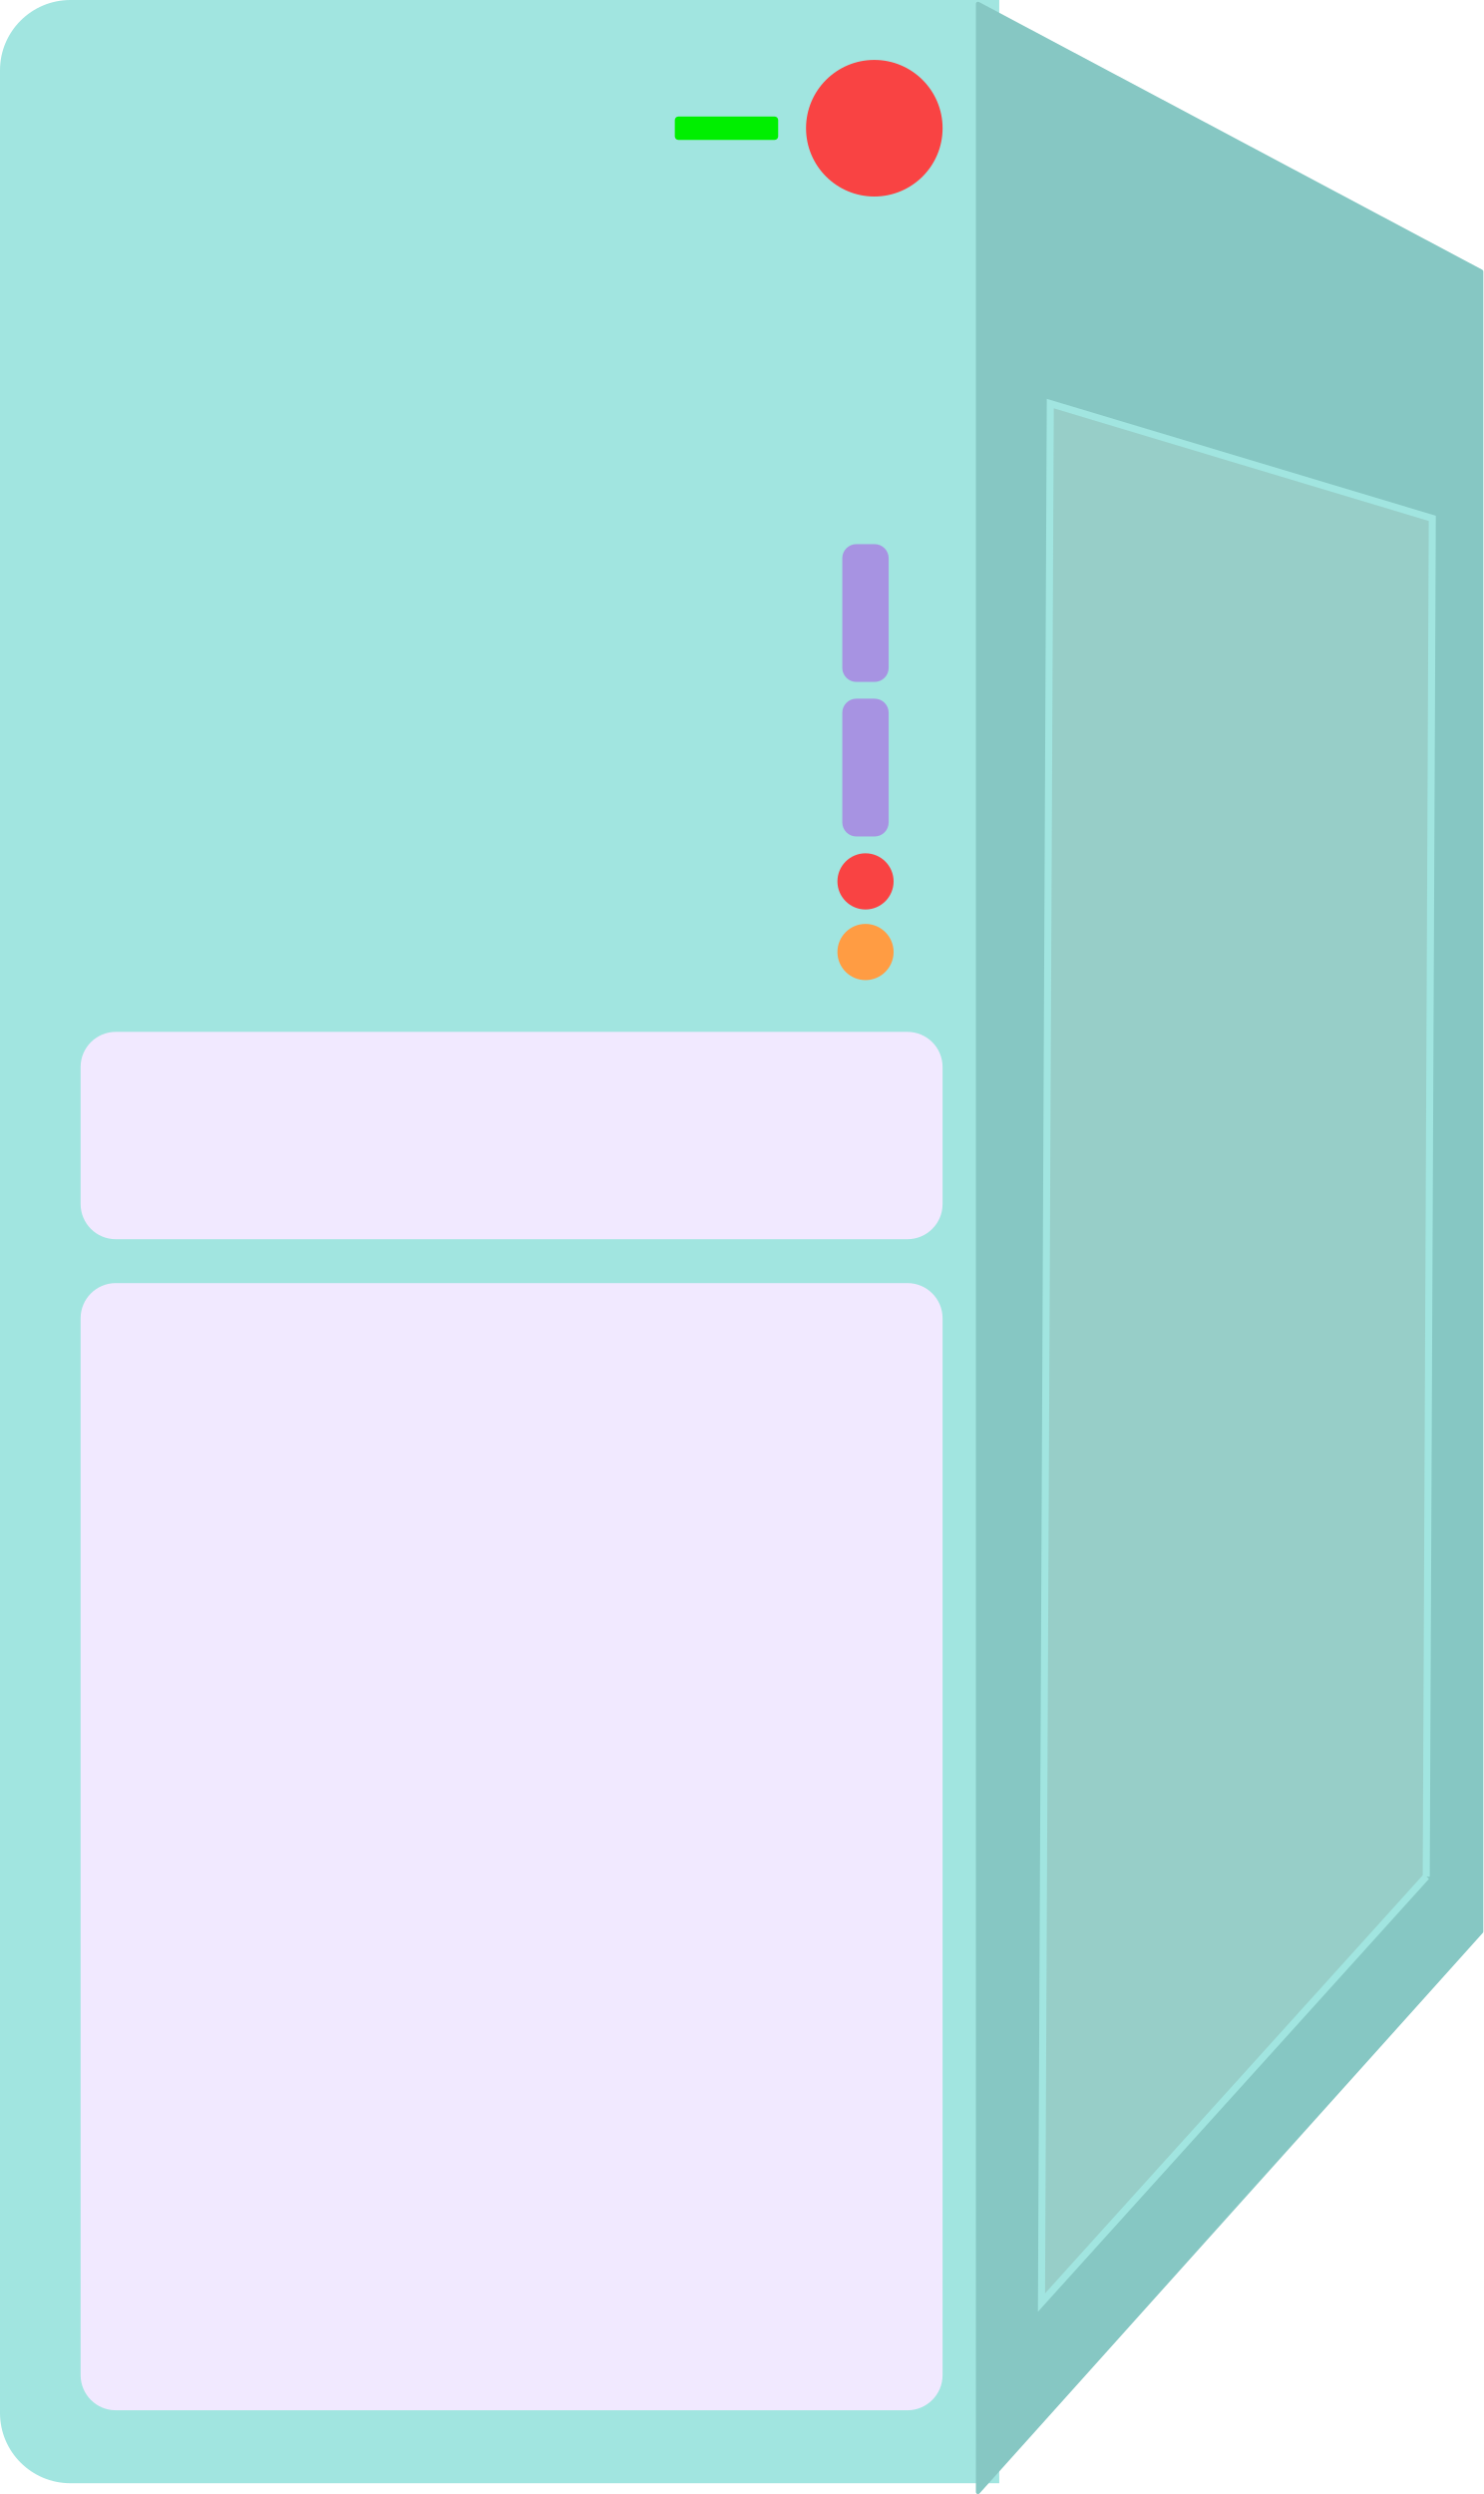
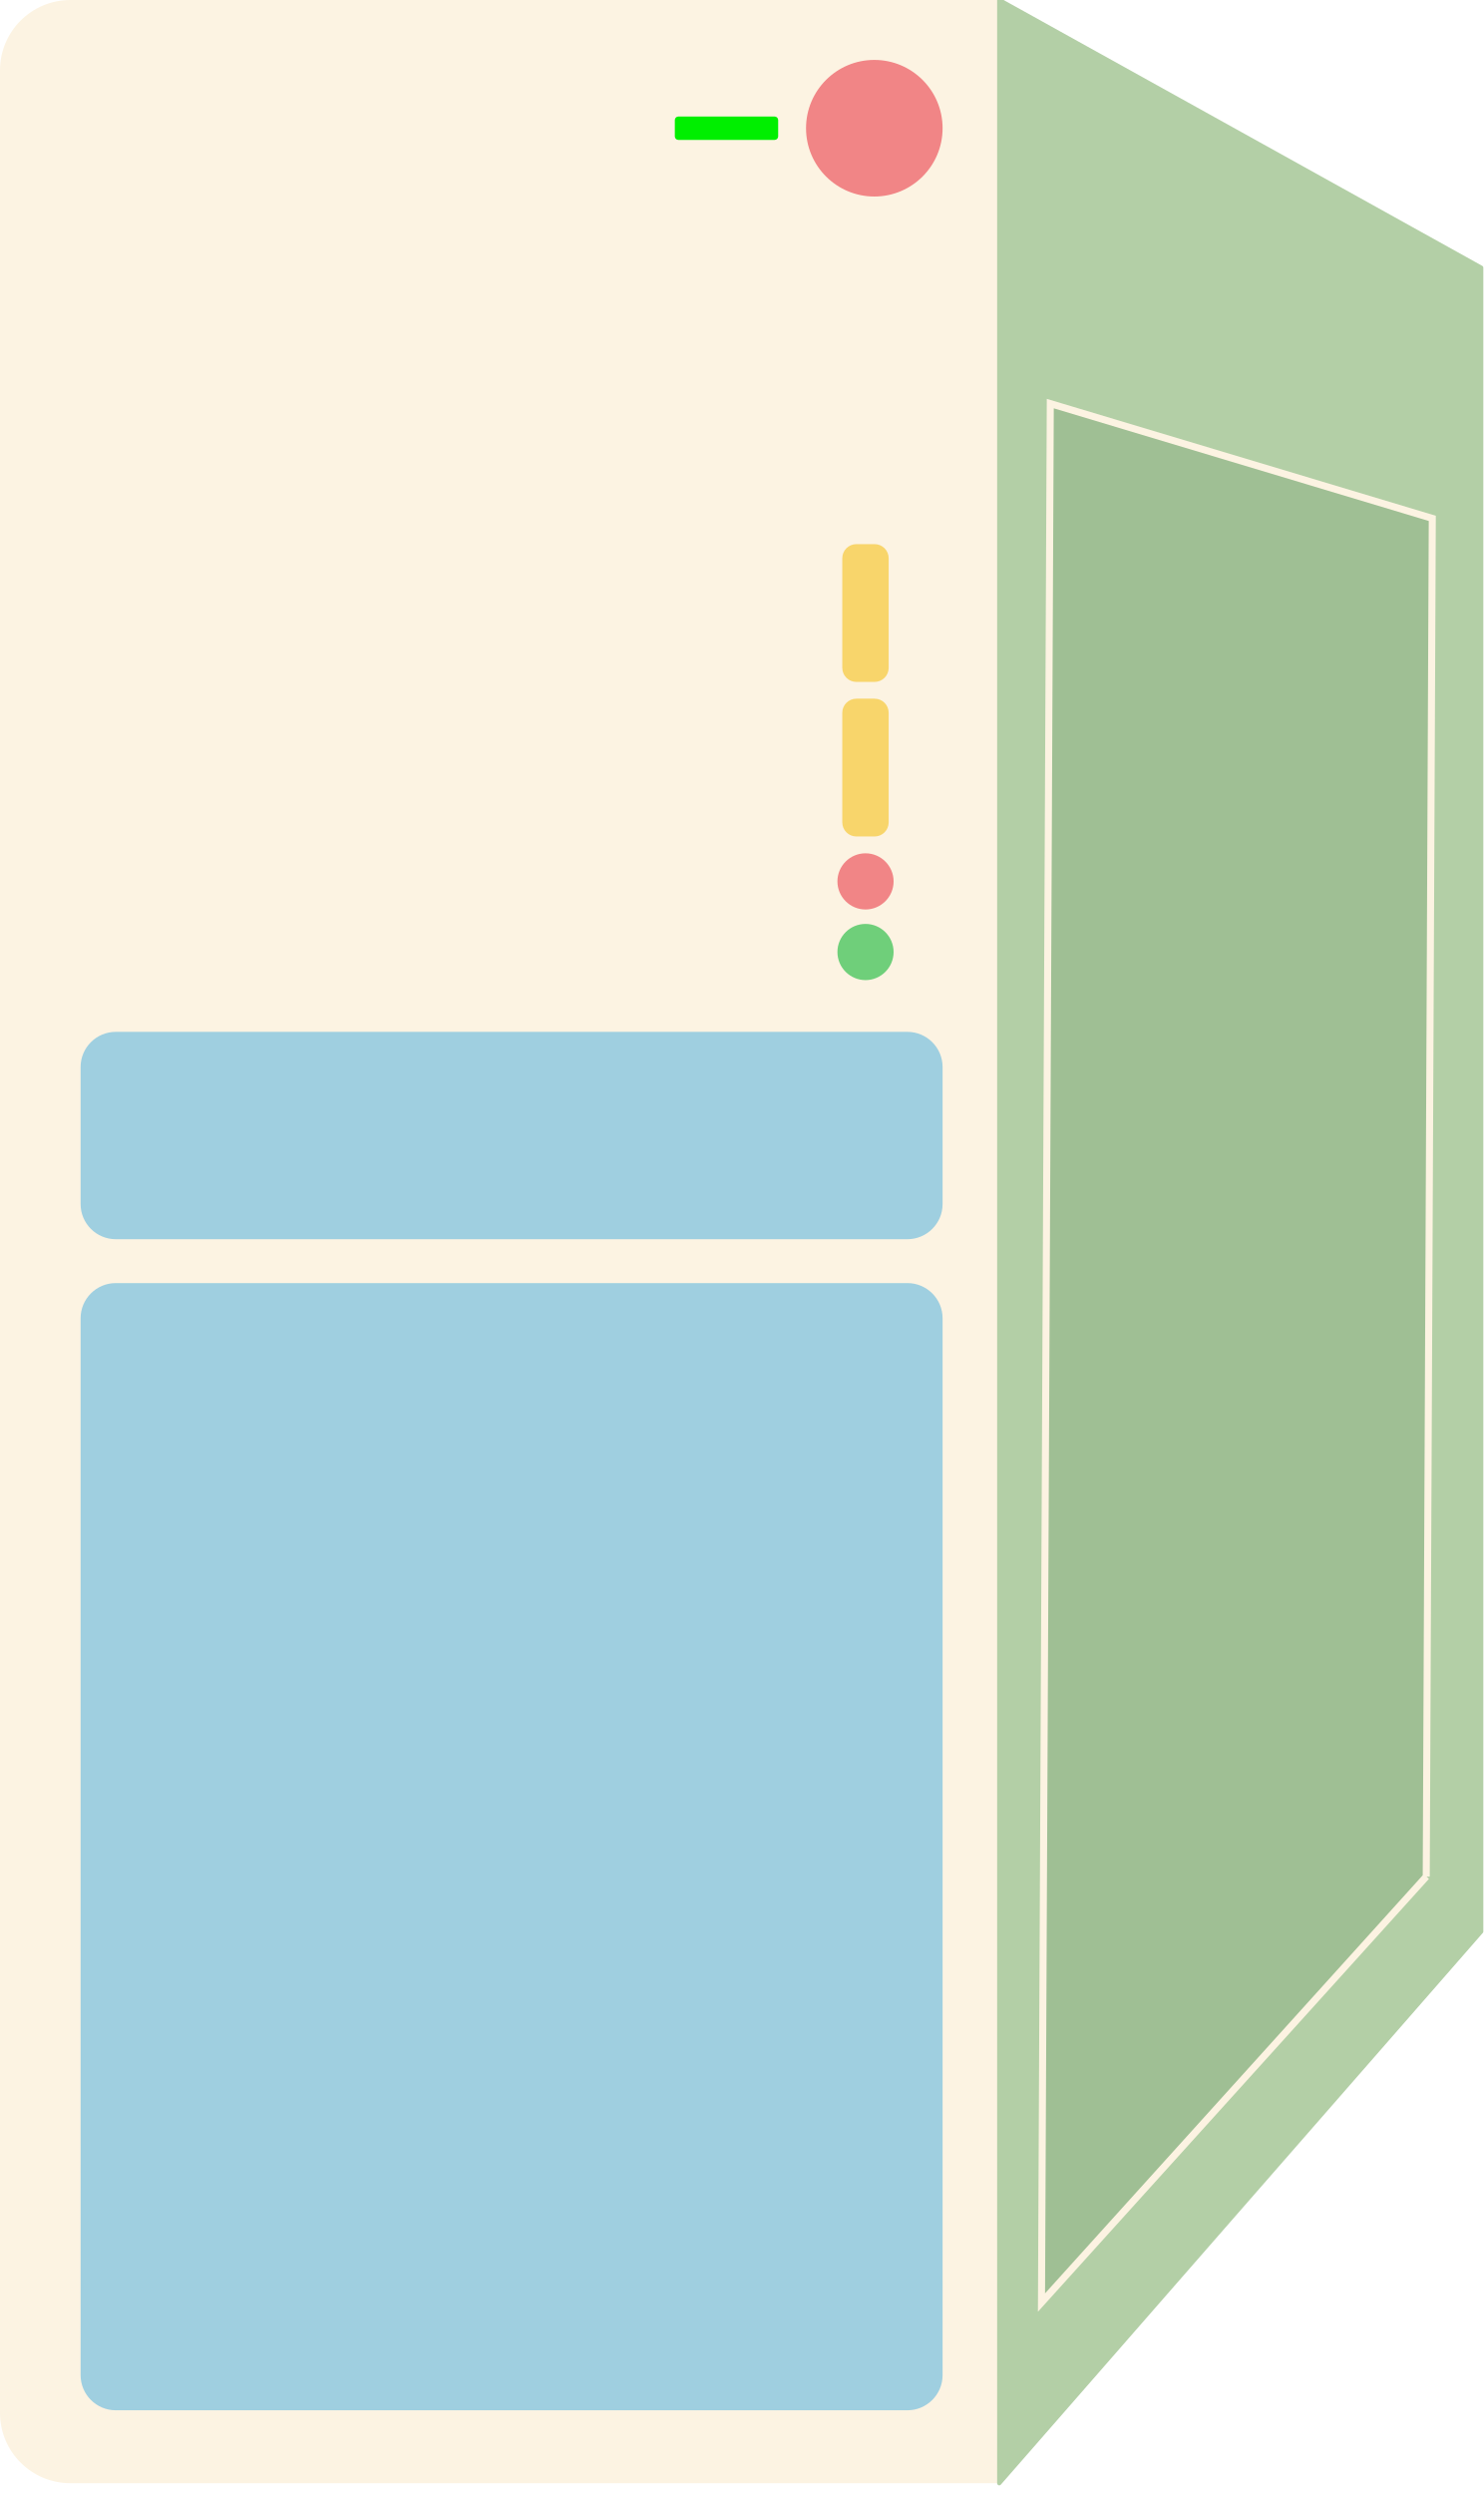
<svg xmlns="http://www.w3.org/2000/svg" id="Layer_2" data-name="Layer 2" viewBox="0 0 210.73 354.21">
  <defs>
    <style>
      .cls-1 {
-         fill: #86c7c3;
-         stroke: #86c7c3;
+         fill: #b3cfa6;
+         stroke: #b3cfa6;
        stroke-linejoin: round;
        stroke-width: .6px;
      }

      .cls-2 {
-         fill: #97cec8;
-         stroke: #a1e5e0;
+         fill: #9fbf94;
+         stroke: #fcf3e2;
        stroke-miterlimit: 10;
      }

      .cls-3 {
-         fill: #ff9c43;
+         fill: #6fcf7a;
      }

      .cls-4 {
-         fill: #f94343;
+         fill: #f18586;
      }

      .cls-5 {
-         fill: #a793e2;
+         fill: #f8d56b;
      }

      .cls-6 {
-         fill: #a1e5e0;
+         fill: #fcf3e2;
      }

      .cls-7 {
-         fill: #f1e9ff;
+         fill: #9fcfe0;
      }

      .cls-8 {
        fill: #00ef00;
      }
    </style>
  </defs>
  <g id="pc">
    <g>
      <path class="cls-6" d="M141.96,352.68H10c-5.52,0-10-4.47-10-9.98V9.98C0,4.47,4.48,0,10,0h131.96v352.68Z" />
-       <path class="cls-1" d="M210.43,274.32c-23.83,26.53-47.66,53.06-71.49,79.6V.55c23.83,12.67,47.66,25.35,71.49,38.02v235.74Z" />
+       <path class="cls-1" d="M141.96,0L210.43,38.02V274.32L141.96,352.68Z" />
      <rect class="cls-7" x="11.45" y="146.55" width="122.46" height="29.45" rx="5" ry="5" />
      <rect class="cls-7" x="11.45" y="182.23" width="122.46" height="160.09" rx="5" ry="5" />
      <circle class="cls-4" cx="124.21" cy="18.21" r="9.7" />
      <rect class="cls-5" x="119.66" y="99.23" width="6.59" height="19.57" rx="2" ry="2" />
      <rect class="cls-5" x="119.66" y="77.28" width="6.59" height="19.57" rx="2" ry="2" />
      <path class="cls-4" d="M126.95,125.18c0,2.2-1.79,3.99-3.99,3.99s-3.99-1.79-3.99-3.99,1.79-3.99,3.99-3.99,3.99,1.79,3.99,3.99Z" />
      <path class="cls-3" d="M126.95,135.21c0,2.2-1.79,3.99-3.99,3.99s-3.99-1.79-3.99-3.99,1.79-3.99,3.99-3.99,3.99,1.79,3.99,3.99Z" />
      <rect class="cls-8" x="95.87" y="16.55" width="14.68" height="3.32" rx=".5" ry=".5" />
      <path class="cls-2" d="M202.63,266.52c-18.22,20.17-36.45,40.33-54.67,60.5l.65-139.79.6-129.91c18.09,5.43,36.18,10.86,54.27,16.3-.15,32.94-.29,65.87-.44,98.81-.14,31.37-.28,62.73-.42,94.1Z" />
    </g>
  </g>
</svg>
